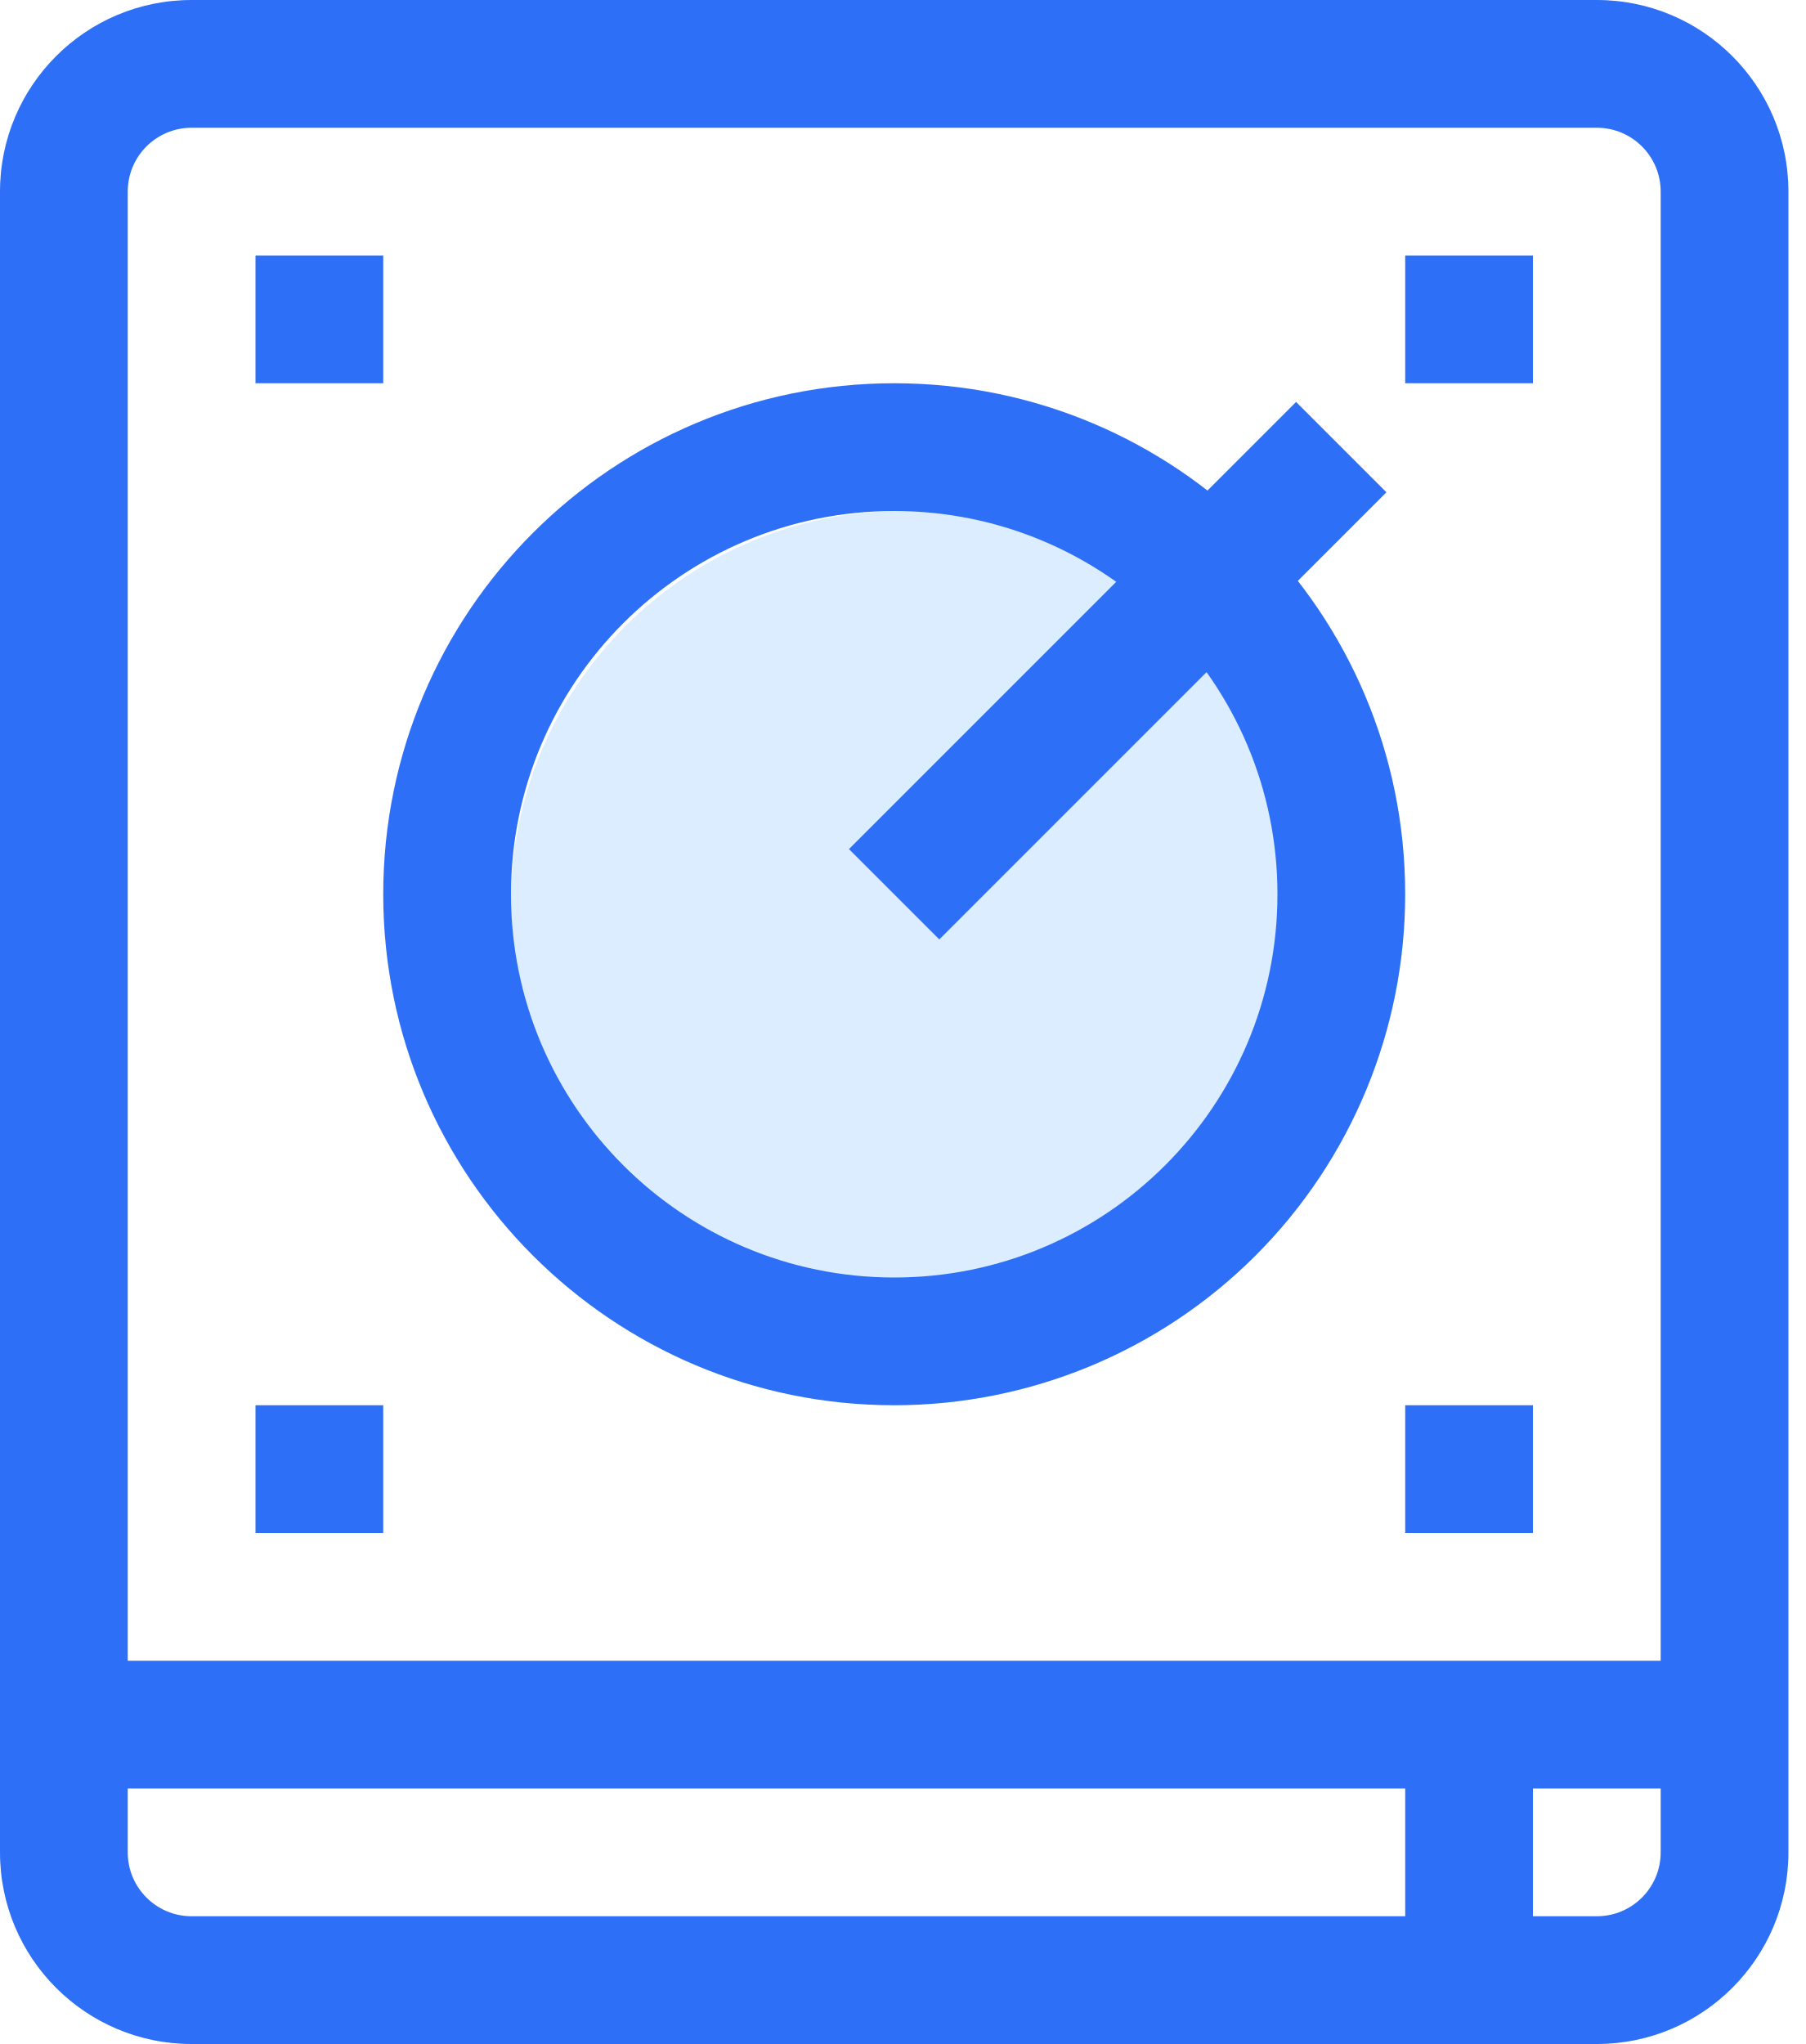
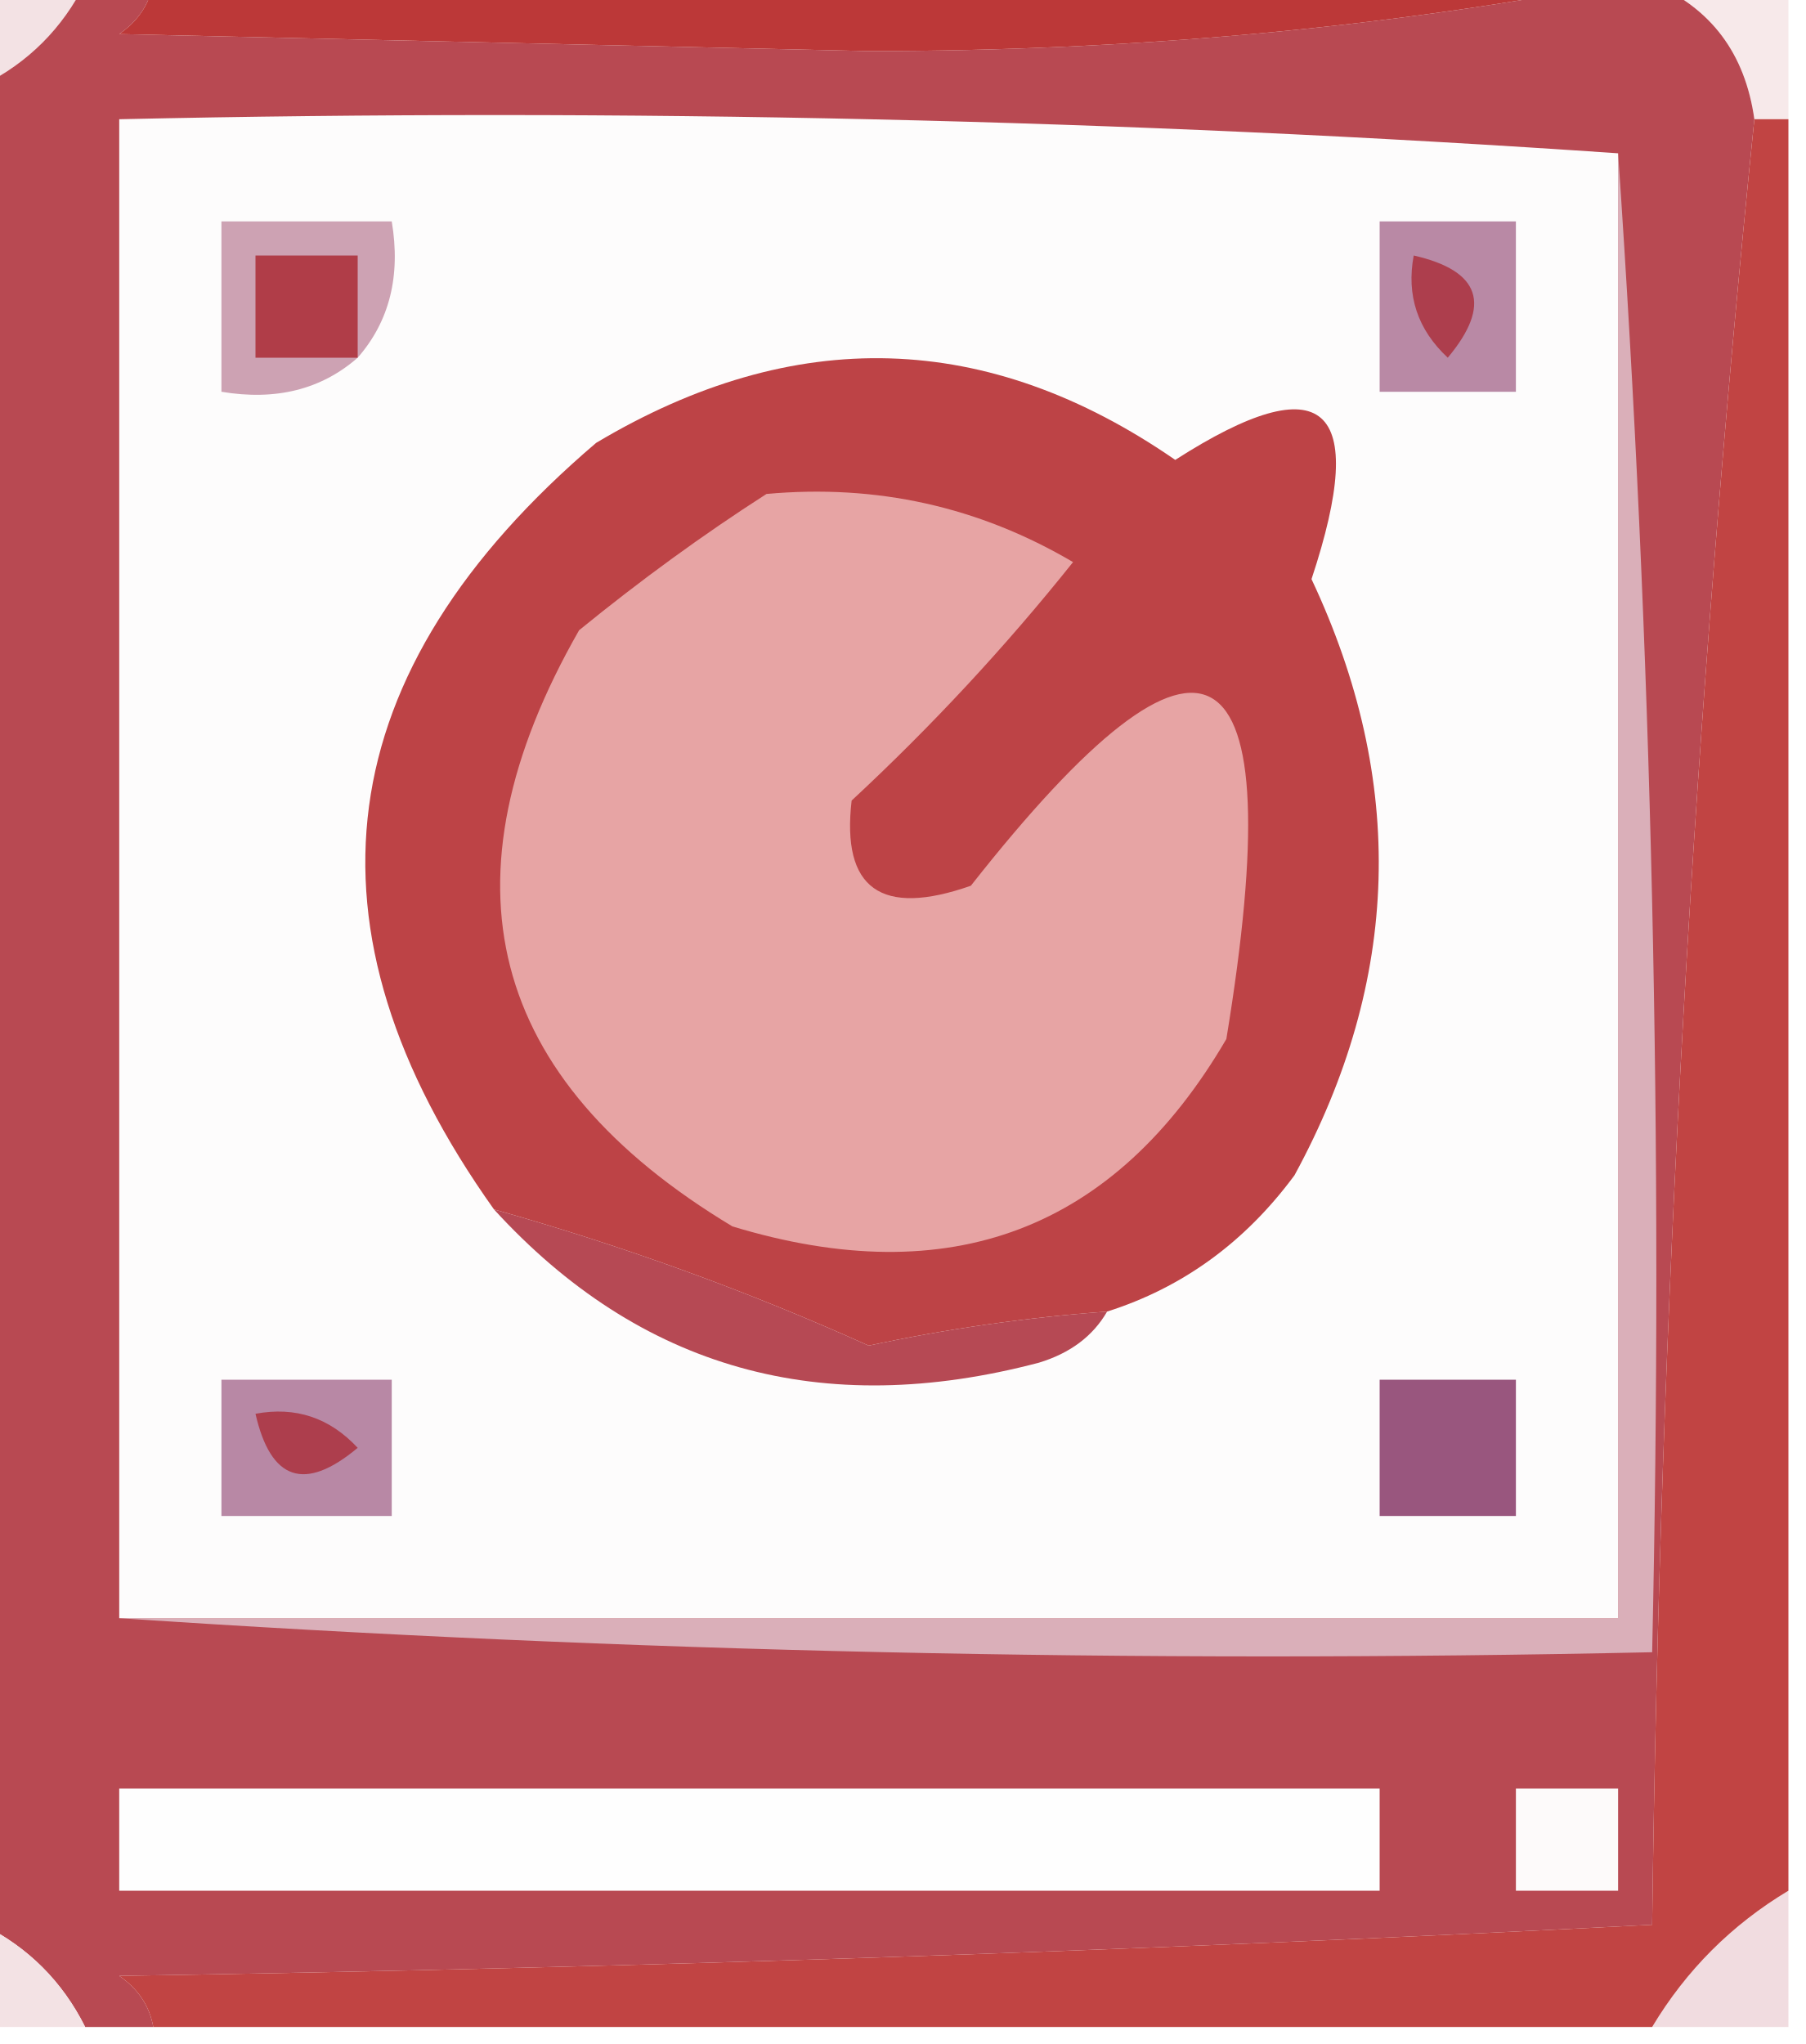
- <svg xmlns="http://www.w3.org/2000/svg" width="53px" height="60px" viewBox="0 0 53 60" version="1.1">
-   <g stroke="none" stroke-width="1" fill="none" fill-rule="evenodd">
-     <g transform="translate(-616, -155)">
-       <g transform="translate(616, 155)">
-         <circle fill="#DCEDFF" cx="26.5" cy="26.5" r="11.5" />
-         <g id="volume" fill="#2D70F7" fill-rule="nonzero">
-           <path d="M46.875,60 L5.625,60 C2.518,60 0,57.482 0,54.375 L0,5.625 C0,2.518 2.518,0 5.625,0 L46.875,0 C49.982,0 52.5,2.518 52.5,5.625 L52.5,54.375 C52.5,57.482 49.982,60 46.875,60 Z M5.625,3.75 C4.589,3.75 3.75,4.589 3.75,5.625 L3.75,54.375 C3.75,55.411 4.589,56.25 5.625,56.25 L46.875,56.25 C47.911,56.25 48.75,55.411 48.75,54.375 L48.75,5.625 C48.75,4.589 47.911,3.75 46.875,3.75 L5.625,3.75 Z" />
-           <polygon points="1.875 48.75 50.625 48.75 50.625 52.5 1.875 52.5" />
-           <path d="M41.25,50.625 L45,50.625 L45,58.125 L41.25,58.125 L41.25,50.625 Z M7.5,7.5 L11.25,7.5 L11.25,11.25 L7.5,11.25 L7.5,7.5 Z M41.25,7.5 L45,7.5 L45,11.25 L41.25,11.25 L41.25,7.5 Z M7.5,41.25 L11.25,41.25 L11.25,45 L7.5,45 L7.5,41.25 Z M41.25,41.25 L45,41.25 L45,45 L41.25,45 L41.25,41.25 Z M26.25,41.25 C17.966,41.25 11.25,34.534 11.25,26.25 C11.25,17.966 17.966,11.25 26.25,11.25 C34.534,11.25 41.25,17.966 41.25,26.25 C41.25,30.228 39.67,34.044 36.857,36.857 C34.044,39.67 30.228,41.25 26.25,41.25 Z M26.25,15 C20.037,15 15,20.037 15,26.25 C15,32.463 20.037,37.5 26.25,37.5 C32.463,37.5 37.5,32.463 37.5,26.25 C37.5,20.037 32.463,15 26.25,15 Z" />
-           <polygon points="24.922 24.924 38.047 11.799 40.699 14.451 27.574 27.576" />
-         </g>
-       </g>
-     </g>
+ <svg xmlns="http://www.w3.org/2000/svg" version="1.1" width="53px" height="60px" style="shape-rendering:geometricPrecision; text-rendering:geometricPrecision; image-rendering:optimizeQuality; fill-rule:evenodd; clip-rule:evenodd">
+   <g>
+     <path style="opacity:1" fill="#f3e2e4" d="M -0.5,-0.5 C 0.5,-0.5 1.5,-0.5 2.5,-0.5C 1.833,0.833 0.833,1.833 -0.5,2.5C -0.5,1.5 -0.5,0.5 -0.5,-0.5 Z" />
+   </g>
+   <g>
+     <path style="opacity:1" fill="#f7e9ea" d="M 48.5,-0.5 C 49.833,-0.5 51.167,-0.5 52.5,-0.5C 52.5,0.833 52.5,2.167 52.5,3.5C 52.167,3.5 51.833,3.5 51.5,3.5C 51.229,1.57 50.229,0.236 48.5,-0.5 Z" />
+   </g>
+   <g>
+     <path style="opacity:1" fill="#b84952" d="M 2.5,-0.5 C 3.167,-0.5 3.833,-0.5 4.5,-0.5C 4.389,0.117 4.056,0.617 3.5,1C 10.833,1.167 18.167,1.333 25.5,1.5C 33.198,1.497 40.532,0.831 47.5,-0.5C 47.833,-0.5 48.167,-0.5 48.5,-0.5C 50.229,0.236 51.229,1.57 51.5,3.5C 49.729,20.817 48.729,38.483 48.5,56.5C 33.525,57.268 18.525,57.768 3.5,58C 4.056,58.383 4.389,58.883 4.5,59.5C 3.833,59.5 3.167,59.5 2.5,59.5C 1.833,58.167 0.833,57.167 -0.5,56.5C -0.5,38.5 -0.5,20.5 -0.5,2.5C 0.833,1.833 1.833,0.833 2.5,-0.5 Z" />
+   </g>
+   <g>
+     <path style="opacity:1" fill="#daafb9" d="M 47.5,4.5 C 48.496,18.991 48.829,33.657 48.5,48.5C 33.324,48.829 18.324,48.496 3.5,47.5C 18.167,47.5 32.833,47.5 47.5,47.5C 47.5,33.167 47.5,18.833 47.5,4.5 Z" />
+   </g>
+   <g>
+     <path style="opacity:1" fill="#fdfcfc" d="M 47.5,4.5 C 47.5,18.833 47.5,33.167 47.5,47.5C 32.833,47.5 18.167,47.5 3.5,47.5C 3.5,32.833 3.5,18.167 3.5,3.5C 18.343,3.171 33.01,3.504 47.5,4.5 Z" />
+   </g>
+   <g>
+     <path style="opacity:1" fill="#99567e" d="M 40.5,40.5 C 41.833,40.5 43.167,40.5 44.5,40.5C 44.5,41.833 44.5,43.167 44.5,44.5C 43.167,44.5 41.833,44.5 40.5,44.5C 40.5,43.167 40.5,41.833 40.5,40.5 Z" />
+   </g>
+   <g>
+     <path style="opacity:1" fill="#b888a5" d="M 6.5,40.5 C 8.167,40.5 9.833,40.5 11.5,40.5C 11.5,41.833 11.5,43.167 11.5,44.5C 9.833,44.5 8.167,44.5 6.5,44.5C 6.5,43.167 6.5,41.833 6.5,40.5 Z" />
+   </g>
+   <g>
+     <path style="opacity:1" fill="#ad3e4d" d="M 7.5,41.5 C 8.675,41.281 9.675,41.614 10.5,42.5C 8.948,43.798 7.948,43.465 7.5,41.5 Z" />
+   </g>
+   <g>
+     <path style="opacity:1" fill="#b64954" d="M 14.5,35.5 C 18.304,36.574 21.971,37.907 25.5,39.5C 27.818,39.003 30.152,38.669 32.5,38.5C 32.083,39.222 31.416,39.722 30.5,40C 24.115,41.684 18.781,40.184 14.5,35.5 Z" />
+   </g>
+   <g>
+     <path style="opacity:1" fill="#bd4346" d="M 32.5,38.5 C 30.152,38.669 27.818,39.003 25.5,39.5C 21.971,37.907 18.304,36.574 14.5,35.5C 8.61,27.223 9.61,19.723 17.5,13C 23.322,9.527 28.989,9.693 34.5,13.5C 38.872,10.697 40.205,11.864 38.5,17C 41.29,22.927 41.123,28.76 38,34.5C 36.549,36.464 34.716,37.797 32.5,38.5 Z" />
+   </g>
+   <g>
+     <path style="opacity:1" fill="#e7a4a4" d="M 22.5,14.5 C 25.734,14.205 28.734,14.871 31.5,16.5C 29.517,18.984 27.35,21.317 25,23.5C 24.699,26.091 25.866,26.925 28.5,26C 35.449,17.167 37.949,18.667 36,30.5C 32.723,36.109 27.89,37.942 21.5,36C 14.304,31.672 12.804,25.838 17,18.5C 18.812,17.023 20.645,15.69 22.5,14.5 Z" />
+   </g>
+   <g>
+     <path style="opacity:1" fill="#b989a5" d="M 40.5,6.5 C 41.833,6.5 43.167,6.5 44.5,6.5C 44.5,8.167 44.5,9.833 44.5,11.5C 43.167,11.5 41.833,11.5 40.5,11.5C 40.5,9.833 40.5,8.167 40.5,6.5 Z" />
+   </g>
+   <g>
+     <path style="opacity:1" fill="#ad3e4d" d="M 41.5,7.5 C 43.465,7.948 43.798,8.948 42.5,10.5C 41.614,9.675 41.281,8.675 41.5,7.5 Z" />
+   </g>
+   <g>
+     <path style="opacity:1" fill="#cda2b3" d="M 10.5,10.5 C 9.432,11.434 8.099,11.768 6.5,11.5C 6.5,9.833 6.5,8.167 6.5,6.5C 8.167,6.5 9.833,6.5 11.5,6.5C 11.768,8.099 11.434,9.432 10.5,10.5 Z" />
+   </g>
+   <g>
+     <path style="opacity:1" fill="#b03d48" d="M 10.5,10.5 C 9.5,10.5 8.5,10.5 7.5,10.5C 7.5,9.5 7.5,8.5 7.5,7.5C 8.5,7.5 9.5,7.5 10.5,7.5C 10.5,8.5 10.5,9.5 10.5,10.5 Z" />
+   </g>
+   <g>
+     <path style="opacity:1" fill="#bc3838" d="M 4.5,-0.5 C 18.833,-0.5 33.167,-0.5 47.5,-0.5C 40.532,0.831 33.198,1.497 25.5,1.5C 18.167,1.333 10.833,1.167 3.5,1C 4.056,0.617 4.389,0.117 4.5,-0.5 Z" />
+   </g>
+   <g>
+     <path style="opacity:1" fill="#fefefe" d="M 3.5,52.5 C 15.833,52.5 28.167,52.5 40.5,52.5C 40.5,53.5 40.5,54.5 40.5,55.5C 28.167,55.5 15.833,55.5 3.5,55.5C 3.5,54.5 3.5,53.5 3.5,52.5 Z" />
+   </g>
+   <g>
+     <path style="opacity:1" fill="#fdfafa" d="M 44.5,52.5 C 45.5,52.5 46.5,52.5 47.5,52.5C 47.5,53.5 47.5,54.5 47.5,55.5C 46.5,55.5 45.5,55.5 44.5,55.5C 44.5,54.5 44.5,53.5 44.5,52.5 Z" />
+   </g>
+   <g>
+     <path style="opacity:1" fill="#f1dce0" d="M 52.5,55.5 C 52.5,56.833 52.5,58.167 52.5,59.5C 51.167,59.5 49.833,59.5 48.5,59.5C 49.5,57.833 50.833,56.5 52.5,55.5 Z" />
+   </g>
+   <g>
+     <path style="opacity:1" fill="#f3e2e4" d="M -0.5,56.5 C 0.833,57.167 1.833,58.167 2.5,59.5C 1.5,59.5 0.5,59.5 -0.5,59.5C -0.5,58.5 -0.5,57.5 -0.5,56.5 Z" />
+   </g>
+   <g>
+     <path style="opacity:1" fill="#c14443" d="M 51.5,3.5 C 51.833,3.5 52.167,3.5 52.5,3.5C 52.5,20.833 52.5,38.167 52.5,55.5C 50.833,56.5 49.5,57.833 48.5,59.5C 33.833,59.5 19.167,59.5 4.5,59.5C 4.389,58.883 4.056,58.383 3.5,58C 18.525,57.768 33.525,57.268 48.5,56.5C 48.729,38.483 49.729,20.817 51.5,3.5 Z" />
  </g>
</svg>
